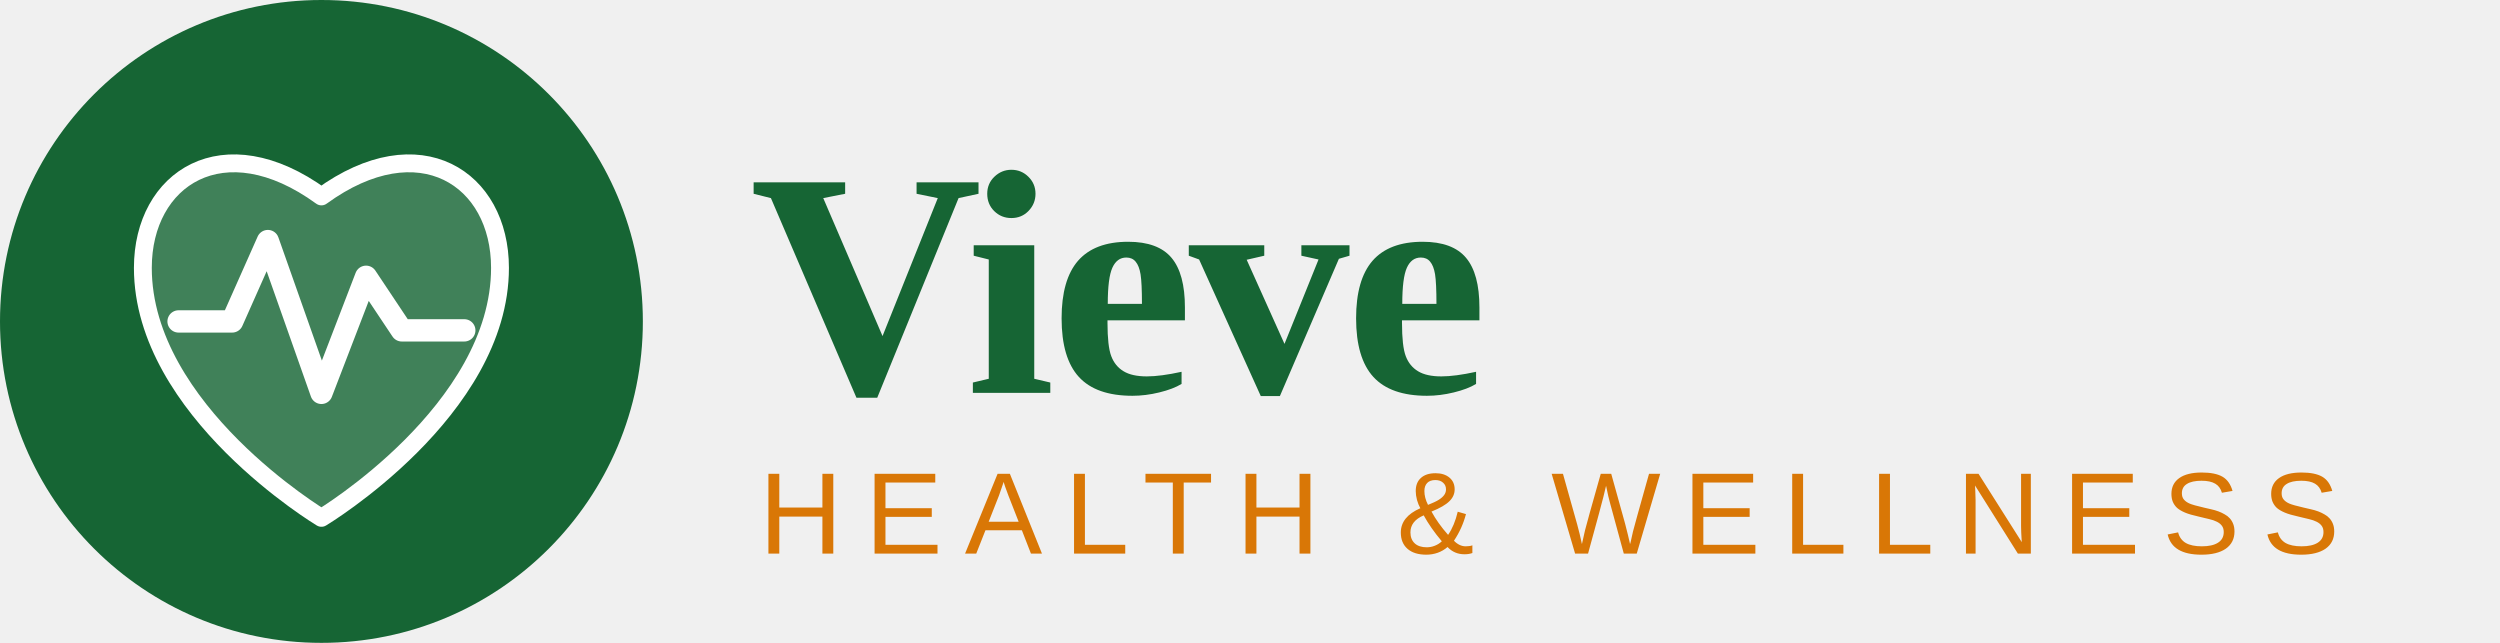
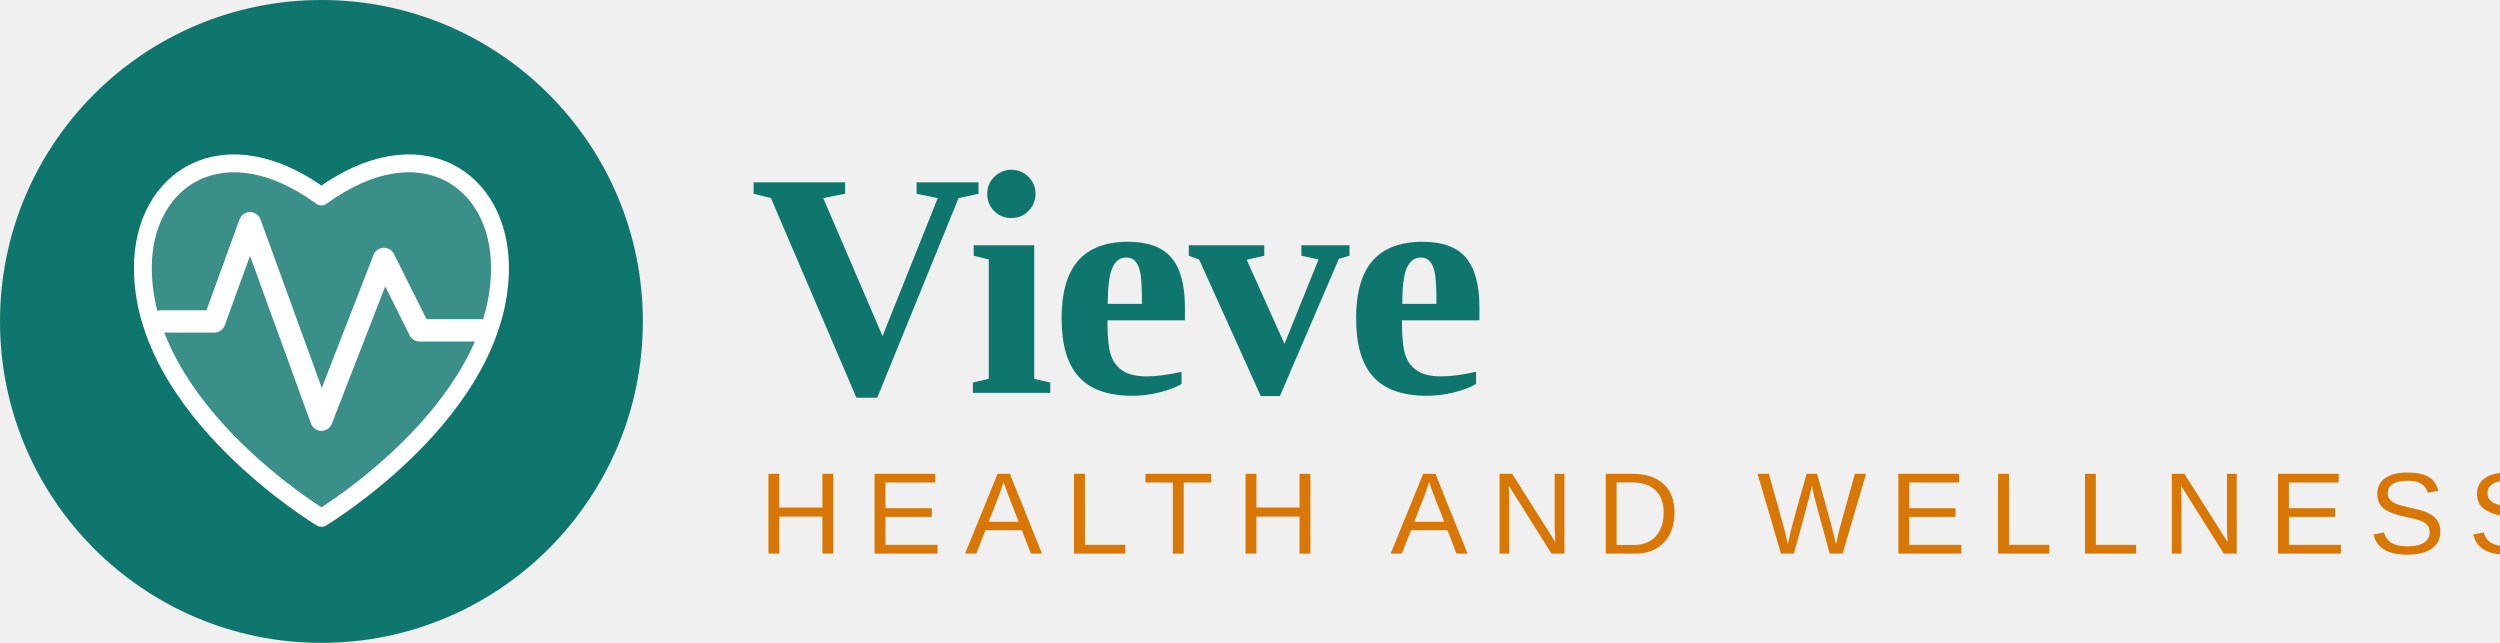
- <svg xmlns="http://www.w3.org/2000/svg" width="280" height="72" viewBox="0 0 280 72" fill="none" aria-label="Vieve Health &amp; Wellness">
-   <circle cx="36" cy="36" r="36" fill="#166534" />
+ <svg xmlns="http://www.w3.org/2000/svg" width="280" height="72" viewBox="0 0 280 72" fill="none" aria-label="Vieve Health and Wellness">
+   <circle cx="36" cy="36" r="36" fill="#0f766e" />
  <path d="M36 58 C36 58 16 46 16 30 C16 20 25 14 36 22 C47 14 56 20 56 30 C56 46 36 58 36 58Z" fill="white" fill-opacity="0.18" stroke="white" stroke-width="2" stroke-linejoin="round" />
-   <path d="M20 36 L26 36 L30 27 L36 44 L41 31 L45 37 L52 37" stroke="white" stroke-width="2.5" stroke-linecap="round" stroke-linejoin="round" />
-   <text x="84" y="44" font-family="Georgia, 'Times New Roman', serif" font-size="36" font-weight="700" fill="#166534" letter-spacing="-0.5">Vieve</text>
-   <text x="85" y="62" font-family="Arial, Helvetica, sans-serif" font-size="13" font-weight="500" fill="#d97706" letter-spacing="2.5">HEALTH &amp; WELLNESS</text>
+   <path d="M18 36 L24 36 L28 25 L36 47 L43 29 L47 37 L54 37" stroke="white" stroke-width="2.5" stroke-linecap="round" stroke-linejoin="round" />
+   <text x="84" y="44" font-family="Georgia, 'Times New Roman', serif" font-size="36" font-weight="700" fill="#0f766e" letter-spacing="-0.5">Vieve</text>
+   <text x="85" y="62" font-family="Arial, Helvetica, sans-serif" font-size="13" font-weight="500" fill="#d97706" letter-spacing="2.5">HEALTH AND WELLNESS</text>
</svg>
